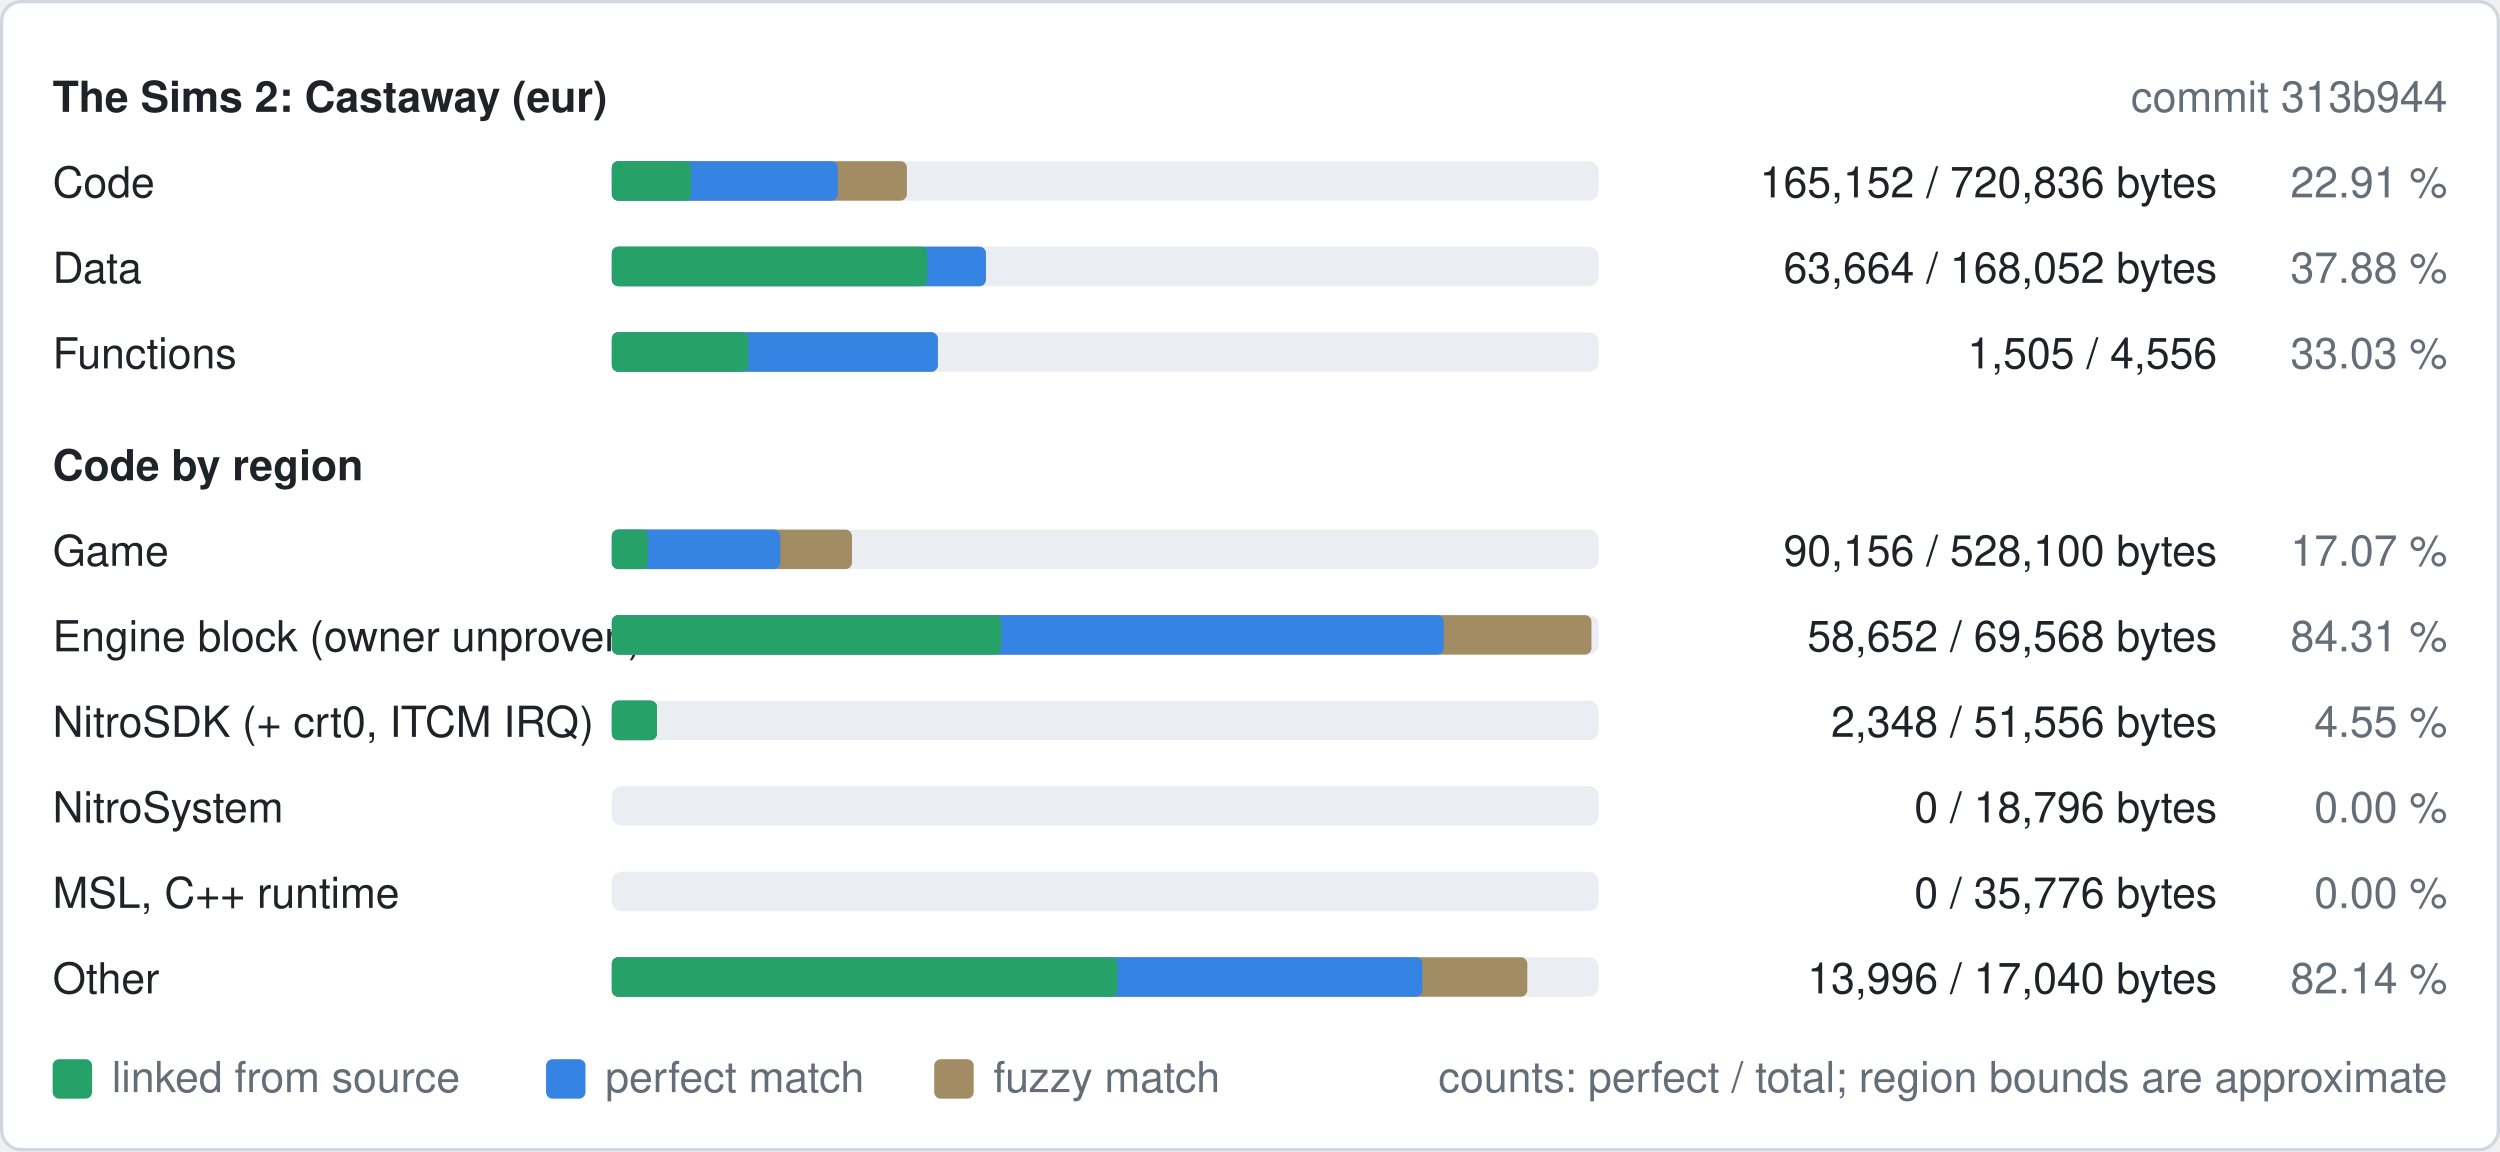
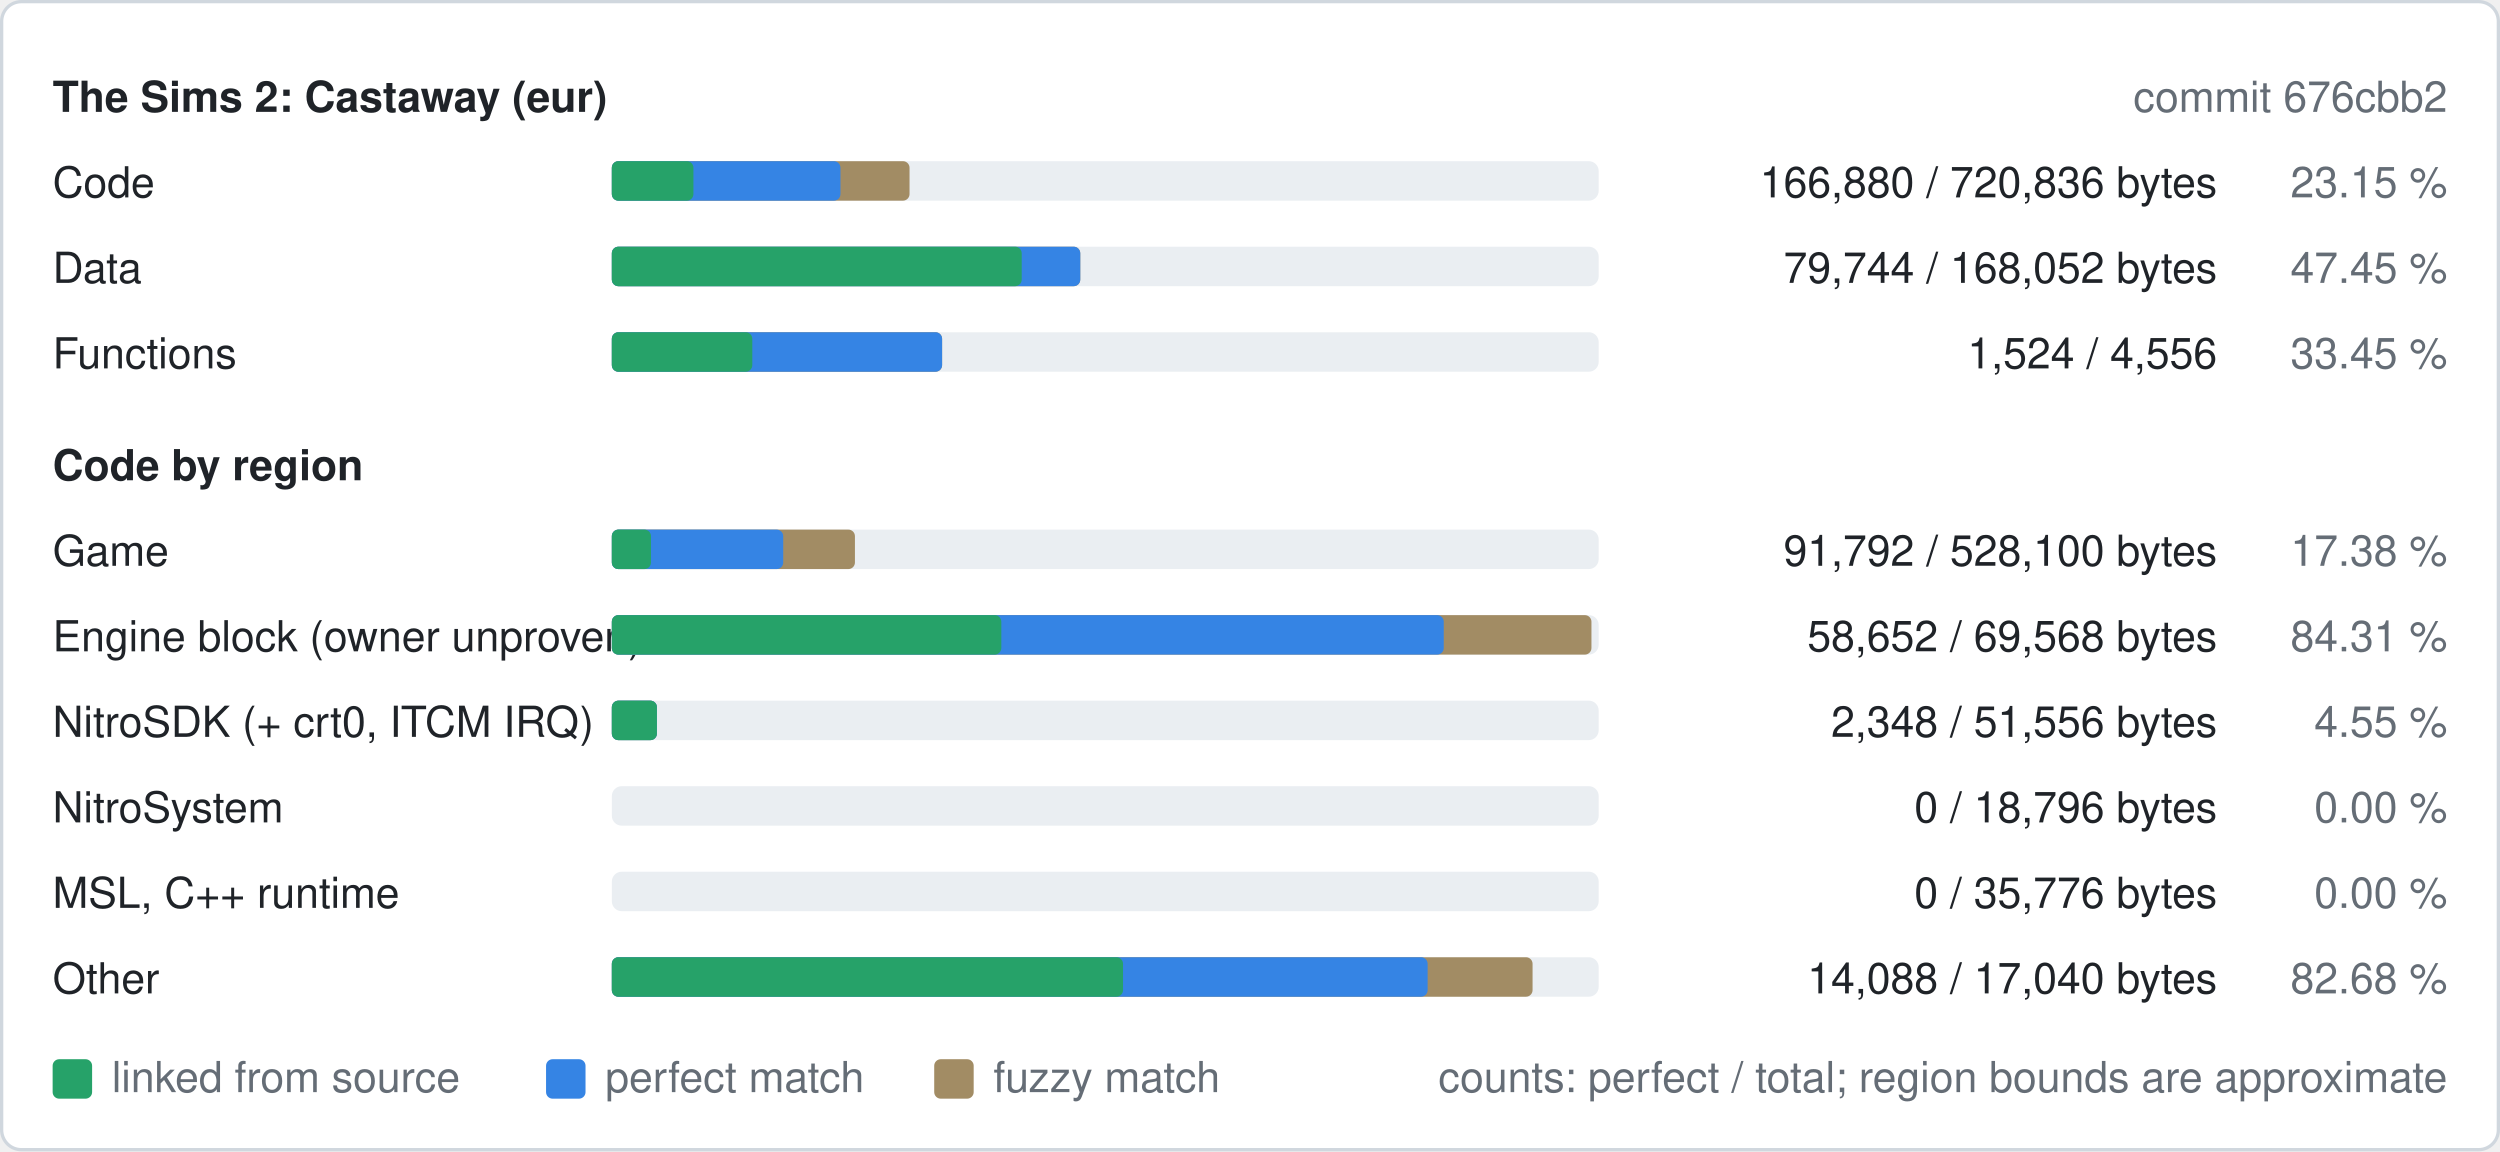
<svg xmlns="http://www.w3.org/2000/svg" width="760" height="350" viewBox="0 0 760 350" role="img" aria-label="Decompilation progress of eur">
  <style>
text{font-family:-apple-system,BlinkMacSystemFont,"Segoe UI",Helvetica,Arial,sans-serif;font-size:13px}
.b{font-weight:600}
.bg{fill:#ffffff;stroke:#d0d7de}.t{fill:#1f2328}.m{fill:#656d76}.track{fill:#eaeef2}.fuzzy{fill:#a28c64}.perfect{fill:#3584e4}.linked{fill:#26a269}
@media (prefers-color-scheme: dark){.bg{fill:#0d1117;stroke:#30363d}.t{fill:#e6edf3}.m{fill:#8d96a0}.track{fill:#21262d}.fuzzy{fill:#a28c64}.perfect{fill:#3584e4}.linked{fill:#2ec27e}}
</style>
  <rect class="bg" x="0.5" y="0.5" width="759" height="349" rx="6" />
  <text class="t b" x="16" y="34">The Sims 2: Castaway (eur)</text>
-   <text class="m" x="744" y="34" text-anchor="end">commit 313b944</text>
+   <text class="m" x="744" y="34" text-anchor="end">commit 676cbb2</text>
  <text class="t" x="16" y="60">Code</text>
  <rect class="track" x="186" y="49" width="300" height="12" rx="3" />
-   <rect class="fuzzy" x="186" y="49" width="89.7" height="12" rx="2" />
-   <rect class="perfect" x="186" y="49" width="68.7" height="12" rx="2" />
-   <rect class="linked" x="186" y="49" width="24.1" height="12" rx="2" />
-   <text class="t" x="674" y="60" text-anchor="end">165,152 / 720,836 bytes</text>
-   <text class="m" x="744" y="60" text-anchor="end">22.91 %</text>
+   <rect class="fuzzy" x="186" y="49" width="90.5" height="12" rx="2" />
+   <rect class="perfect" x="186" y="49" width="69.5" height="12" rx="2" />
+   <rect class="linked" x="186" y="49" width="24.8" height="12" rx="2" />
+   <text class="t" x="674" y="60" text-anchor="end">166,880 / 720,836 bytes</text>
+   <text class="m" x="744" y="60" text-anchor="end">23.15 %</text>
  <text class="t" x="16" y="86">Data</text>
  <rect class="track" x="186" y="75" width="300" height="12" rx="3" />
-   <rect class="fuzzy" x="186" y="75" width="113.7" height="12" rx="2" />
-   <rect class="perfect" x="186" y="75" width="113.7" height="12" rx="2" />
-   <rect class="linked" x="186" y="75" width="95.9" height="12" rx="2" />
-   <text class="t" x="674" y="86" text-anchor="end">63,664 / 168,052 bytes</text>
-   <text class="m" x="744" y="86" text-anchor="end">37.88 %</text>
+   <rect class="fuzzy" x="186" y="75" width="142.4" height="12" rx="2" />
+   <rect class="perfect" x="186" y="75" width="142.4" height="12" rx="2" />
+   <rect class="linked" x="186" y="75" width="124.6" height="12" rx="2" />
+   <text class="t" x="674" y="86" text-anchor="end">79,744 / 168,052 bytes</text>
+   <text class="m" x="744" y="86" text-anchor="end">47.45 %</text>
  <text class="t" x="16" y="112">Functions</text>
  <rect class="track" x="186" y="101" width="300" height="12" rx="3" />
-   <rect class="fuzzy" x="186" y="101" width="99.1" height="12" rx="2" />
-   <rect class="perfect" x="186" y="101" width="99.1" height="12" rx="2" />
-   <rect class="linked" x="186" y="101" width="41.5" height="12" rx="2" />
-   <text class="t" x="674" y="112" text-anchor="end">1,505 / 4,556</text>
-   <text class="m" x="744" y="112" text-anchor="end">33.03 %</text>
+   <rect class="fuzzy" x="186" y="101" width="100.4" height="12" rx="2" />
+   <rect class="perfect" x="186" y="101" width="100.4" height="12" rx="2" />
+   <rect class="linked" x="186" y="101" width="42.7" height="12" rx="2" />
+   <text class="t" x="674" y="112" text-anchor="end">1,524 / 4,556</text>
+   <text class="m" x="744" y="112" text-anchor="end">33.45 %</text>
  <text class="t b" x="16" y="146">Code by region</text>
  <text class="t" x="16" y="172">Game</text>
  <rect class="track" x="186" y="161" width="300" height="12" rx="3" />
-   <rect class="fuzzy" x="186" y="161" width="73.0" height="12" rx="2" />
-   <rect class="perfect" x="186" y="161" width="51.2" height="12" rx="2" />
-   <rect class="linked" x="186" y="161" width="11.0" height="12" rx="2" />
-   <text class="t" x="674" y="172" text-anchor="end">90,156 / 528,100 bytes</text>
-   <text class="m" x="744" y="172" text-anchor="end">17.07 %</text>
+   <rect class="fuzzy" x="186" y="161" width="73.9" height="12" rx="2" />
+   <rect class="perfect" x="186" y="161" width="52.1" height="12" rx="2" />
+   <rect class="linked" x="186" y="161" width="11.9" height="12" rx="2" />
+   <text class="t" x="674" y="172" text-anchor="end">91,792 / 528,100 bytes</text>
+   <text class="m" x="744" y="172" text-anchor="end">17.38 %</text>
  <text class="t" x="16" y="198">Engine block (owner unproven)</text>
  <rect class="track" x="186" y="187" width="300" height="12" rx="3" />
  <rect class="fuzzy" x="186" y="187" width="297.8" height="12" rx="2" />
  <rect class="perfect" x="186" y="187" width="252.9" height="12" rx="2" />
  <rect class="linked" x="186" y="187" width="118.4" height="12" rx="2" />
  <text class="t" x="674" y="198" text-anchor="end">58,652 / 69,568 bytes</text>
  <text class="m" x="744" y="198" text-anchor="end">84.31 %</text>
  <text class="t" x="16" y="224">NitroSDK (+ crt0, ITCM IRQ)</text>
  <rect class="track" x="186" y="213" width="300" height="12" rx="3" />
  <rect class="fuzzy" x="186" y="213" width="13.7" height="12" rx="2" />
  <rect class="perfect" x="186" y="213" width="13.7" height="12" rx="2" />
  <rect class="linked" x="186" y="213" width="13.7" height="12" rx="2" />
  <text class="t" x="674" y="224" text-anchor="end">2,348 / 51,556 bytes</text>
  <text class="m" x="744" y="224" text-anchor="end">4.55 %</text>
  <text class="t" x="16" y="250">NitroSystem</text>
  <rect class="track" x="186" y="239" width="300" height="12" rx="3" />
  <text class="t" x="674" y="250" text-anchor="end">0 / 18,796 bytes</text>
  <text class="m" x="744" y="250" text-anchor="end">0.00 %</text>
  <text class="t" x="16" y="276">MSL, C++ runtime</text>
  <rect class="track" x="186" y="265" width="300" height="12" rx="3" />
  <text class="t" x="674" y="276" text-anchor="end">0 / 35,776 bytes</text>
  <text class="m" x="744" y="276" text-anchor="end">0.00 %</text>
  <text class="t" x="16" y="302">Other</text>
  <rect class="track" x="186" y="291" width="300" height="12" rx="3" />
-   <rect class="fuzzy" x="186" y="291" width="278.3" height="12" rx="2" />
-   <rect class="perfect" x="186" y="291" width="246.4" height="12" rx="2" />
-   <rect class="linked" x="186" y="291" width="153.7" height="12" rx="2" />
-   <text class="t" x="674" y="302" text-anchor="end">13,996 / 17,040 bytes</text>
-   <text class="m" x="744" y="302" text-anchor="end">82.14 %</text>
+   <rect class="fuzzy" x="186" y="291" width="279.9" height="12" rx="2" />
+   <rect class="perfect" x="186" y="291" width="248.0" height="12" rx="2" />
+   <rect class="linked" x="186" y="291" width="155.4" height="12" rx="2" />
+   <text class="t" x="674" y="302" text-anchor="end">14,088 / 17,040 bytes</text>
+   <text class="m" x="744" y="302" text-anchor="end">82.68 %</text>
  <rect class="linked" x="16" y="322" width="12" height="12" rx="2" />
  <text class="m" x="34" y="332">linked from source</text>
  <rect class="perfect" x="166" y="322" width="12" height="12" rx="2" />
  <text class="m" x="184" y="332">perfect match</text>
  <rect class="fuzzy" x="284" y="322" width="12" height="12" rx="2" />
  <text class="m" x="302" y="332">fuzzy match</text>
  <text class="m" x="744" y="332" text-anchor="end">counts: perfect / total; region bounds are approximate</text>
</svg>
